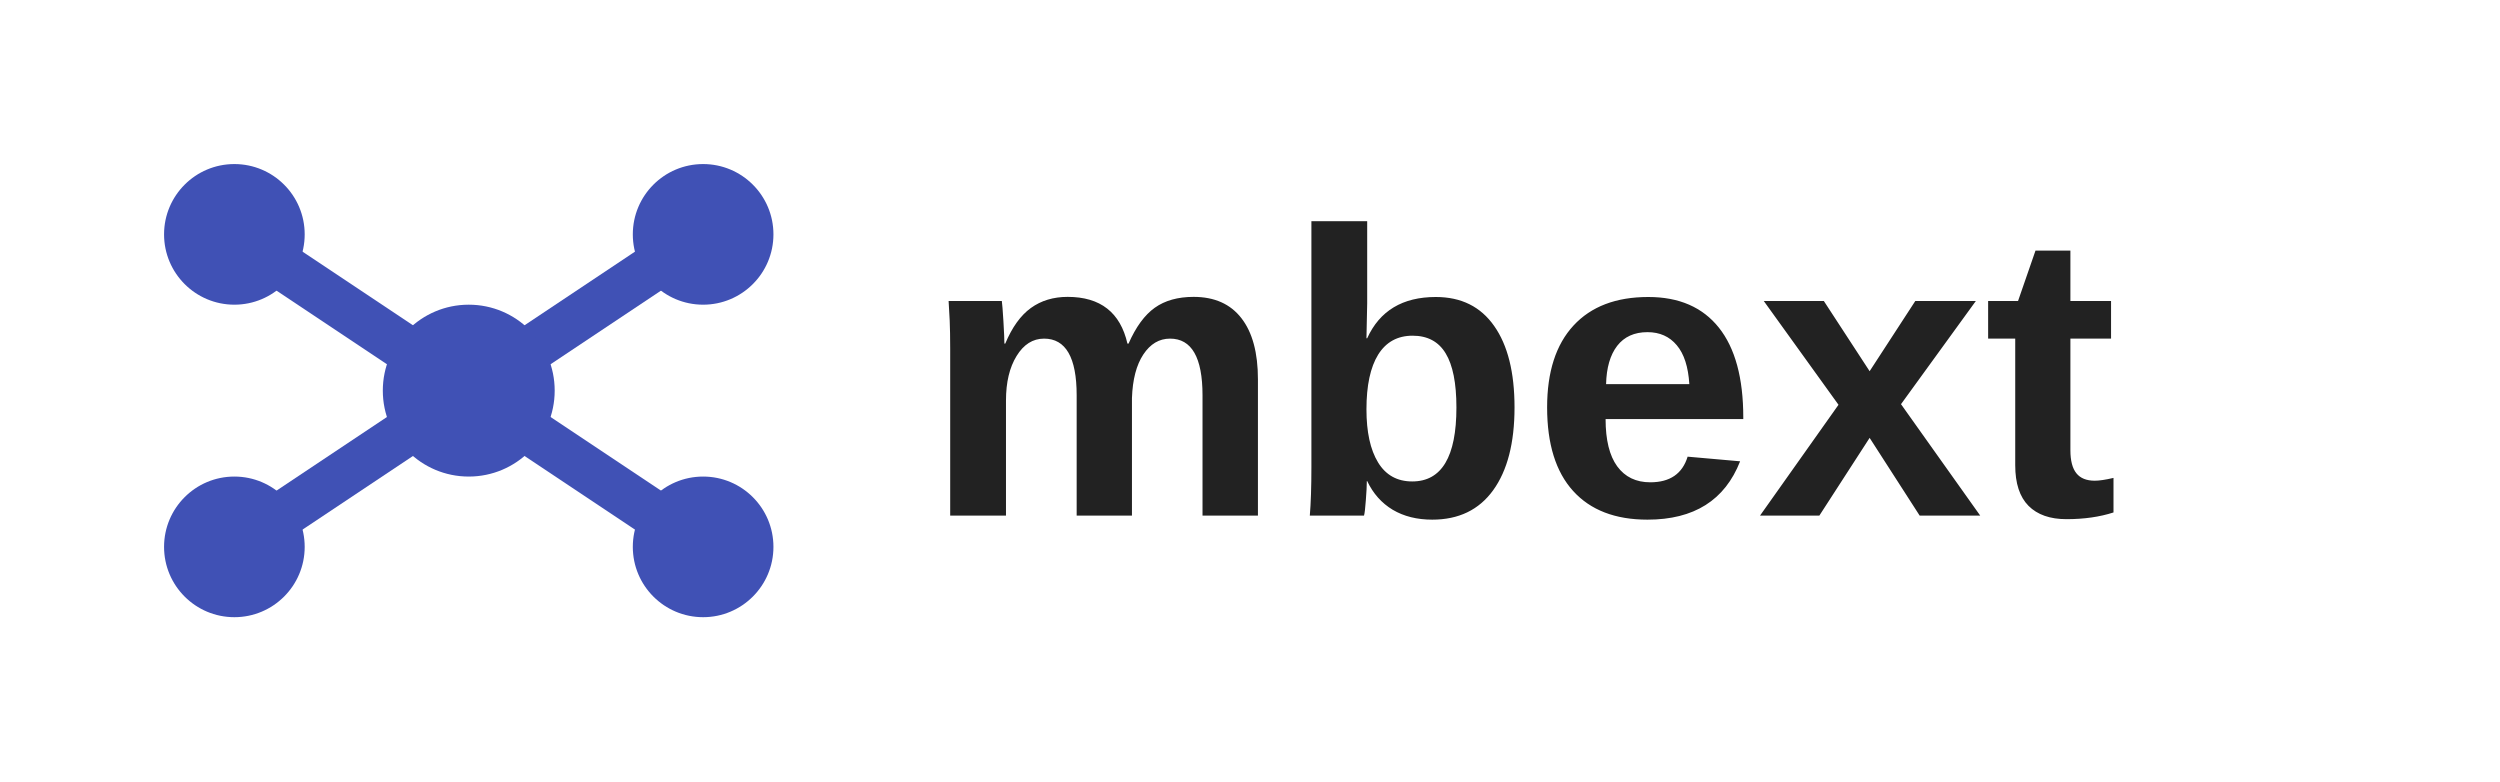
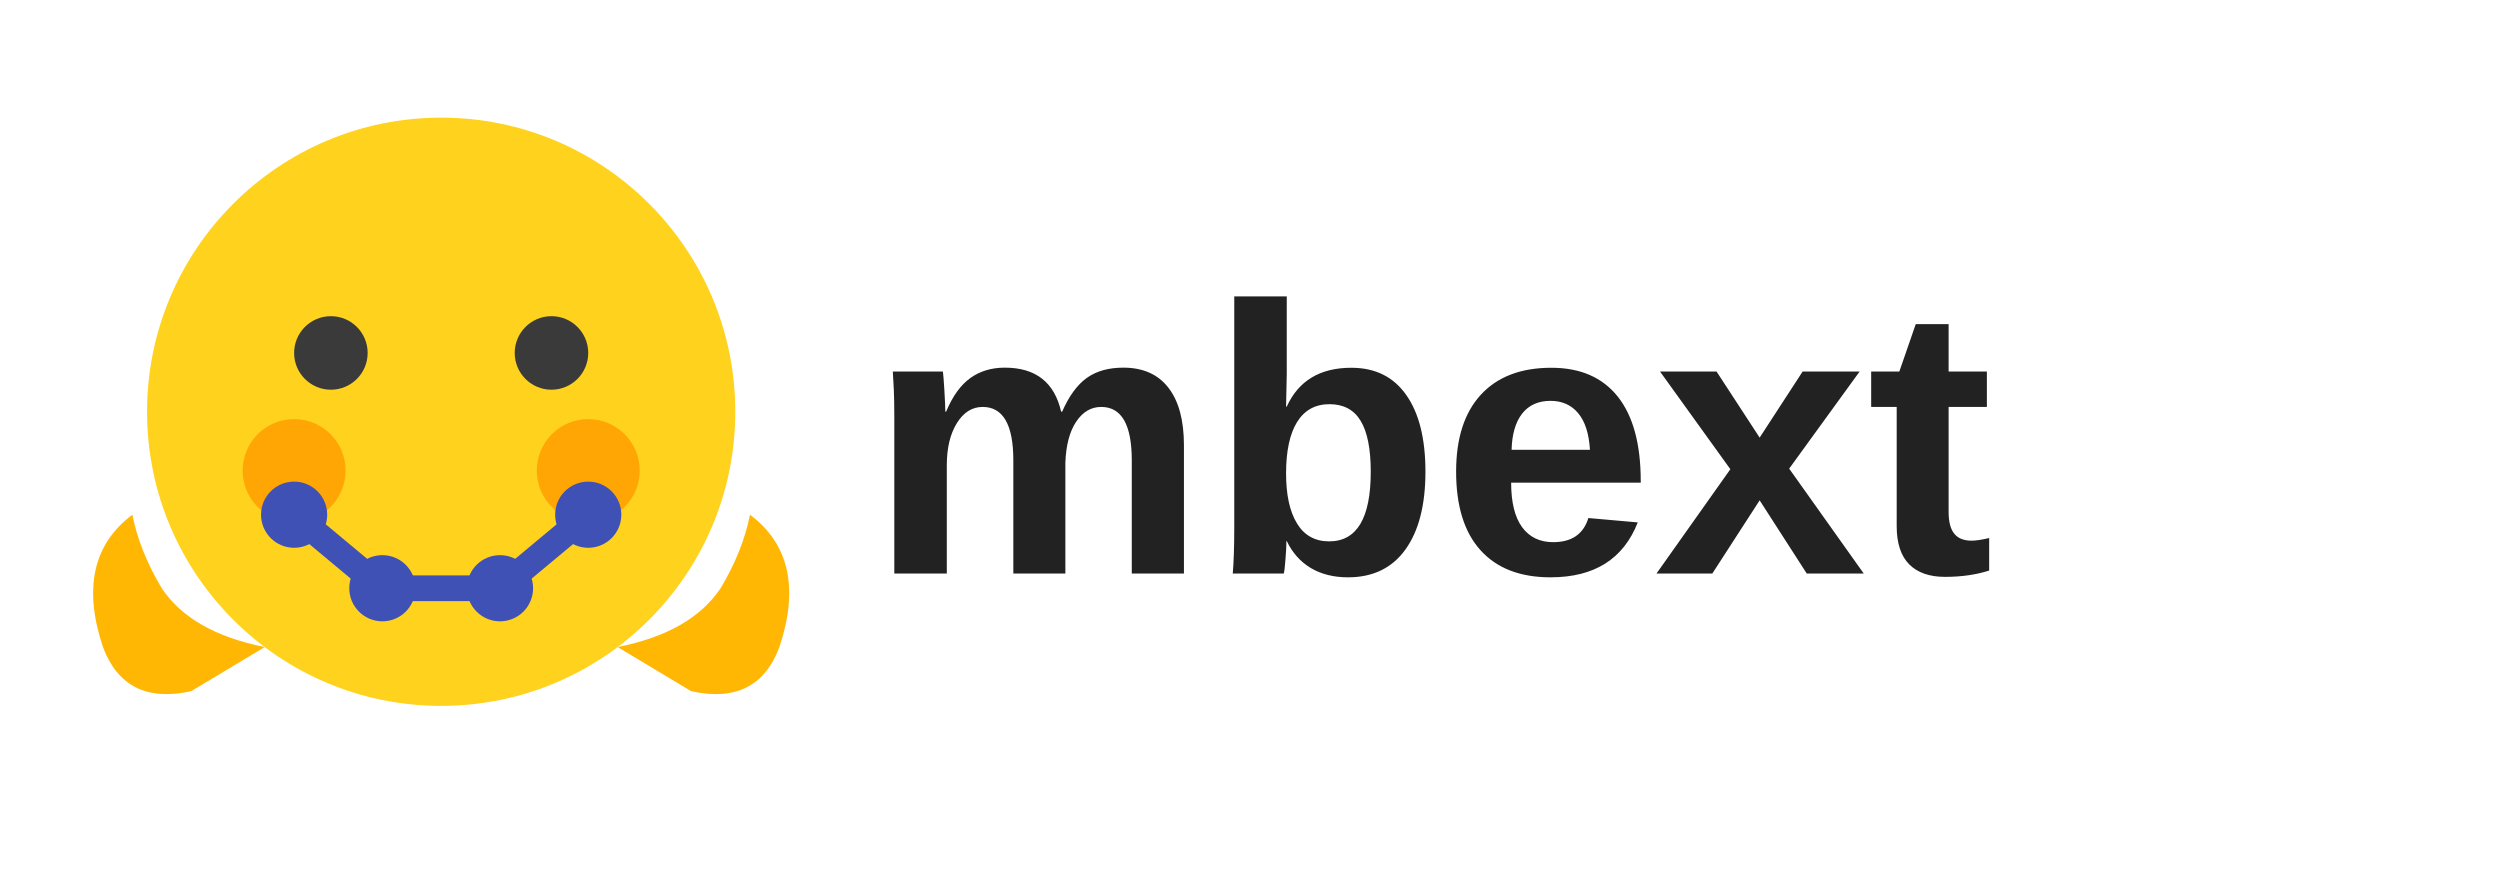
- <svg xmlns="http://www.w3.org/2000/svg" viewBox="0 0 320 100" width="320" height="100" role="img" aria-label="mbext">
-   <g fill="none" stroke="#4051b5" stroke-width="6" stroke-linecap="round">
-     <line x1="30" y1="30" x2="60" y2="50" />
-     <line x1="30" y1="70" x2="60" y2="50" />
-     <line x1="60" y1="50" x2="90" y2="30" />
-     <line x1="60" y1="50" x2="90" y2="70" />
+ <svg xmlns="http://www.w3.org/2000/svg" viewBox="0 0 340 120" width="340" height="120" role="img" aria-label="mbext">
+   <g transform="translate(10 10)">
+     <g fill="#ffb703">
+       <path d="M8 60 q-8 6 -4 18 q3 8 12 6 l10 -6 q-10 -2 -14 -8 q-3 -5 -4 -10 z" />
+       <path d="M92 60 q8 6 4 18 q-3 8 -12 6 l-10 -6 q10 -2 14 -8 q3 -5 4 -10 z" />
+     </g>
+     <circle cx="50" cy="46" r="40" fill="#ffd21e" />
+     <circle cx="30" cy="54" r="7" fill="#ff9d00" opacity="0.85" />
+     <circle cx="70" cy="54" r="7" fill="#ff9d00" opacity="0.85" />
+     <circle cx="35" cy="38" r="5" fill="#3a3a3a" />
+     <circle cx="65" cy="38" r="5" fill="#3a3a3a" />
+     <g fill="none" stroke="#4051b5" stroke-width="3.5" stroke-linecap="round">
+       <line x1="30" y1="60" x2="42" y2="70" />
+       <line x1="42" y1="70" x2="58" y2="70" />
+       <line x1="58" y1="70" x2="70" y2="60" />
+     </g>
+     <g fill="#4051b5">
+       <circle cx="30" cy="60" r="4.5" />
+       <circle cx="42" cy="70" r="4.5" />
+       <circle cx="58" cy="70" r="4.5" />
+       <circle cx="70" cy="60" r="4.5" />
+     </g>
  </g>
-   <g fill="#4051b5">
-     <circle cx="30" cy="30" r="9" />
-     <circle cx="30" cy="70" r="9" />
-     <circle cx="60" cy="50" r="11" />
-     <circle cx="90" cy="30" r="9" />
-     <circle cx="90" cy="70" r="9" />
-   </g>
-   <text x="118" y="66" font-family="'Segoe UI', 'Helvetica Neue', Arial, sans-serif" font-size="52" font-weight="700" fill="#222222">mbext</text>
+   <text x="118" y="78" font-family="'Segoe UI', 'Helvetica Neue', Arial, sans-serif" font-size="52" font-weight="700" fill="#222222">mbext</text>
</svg>
